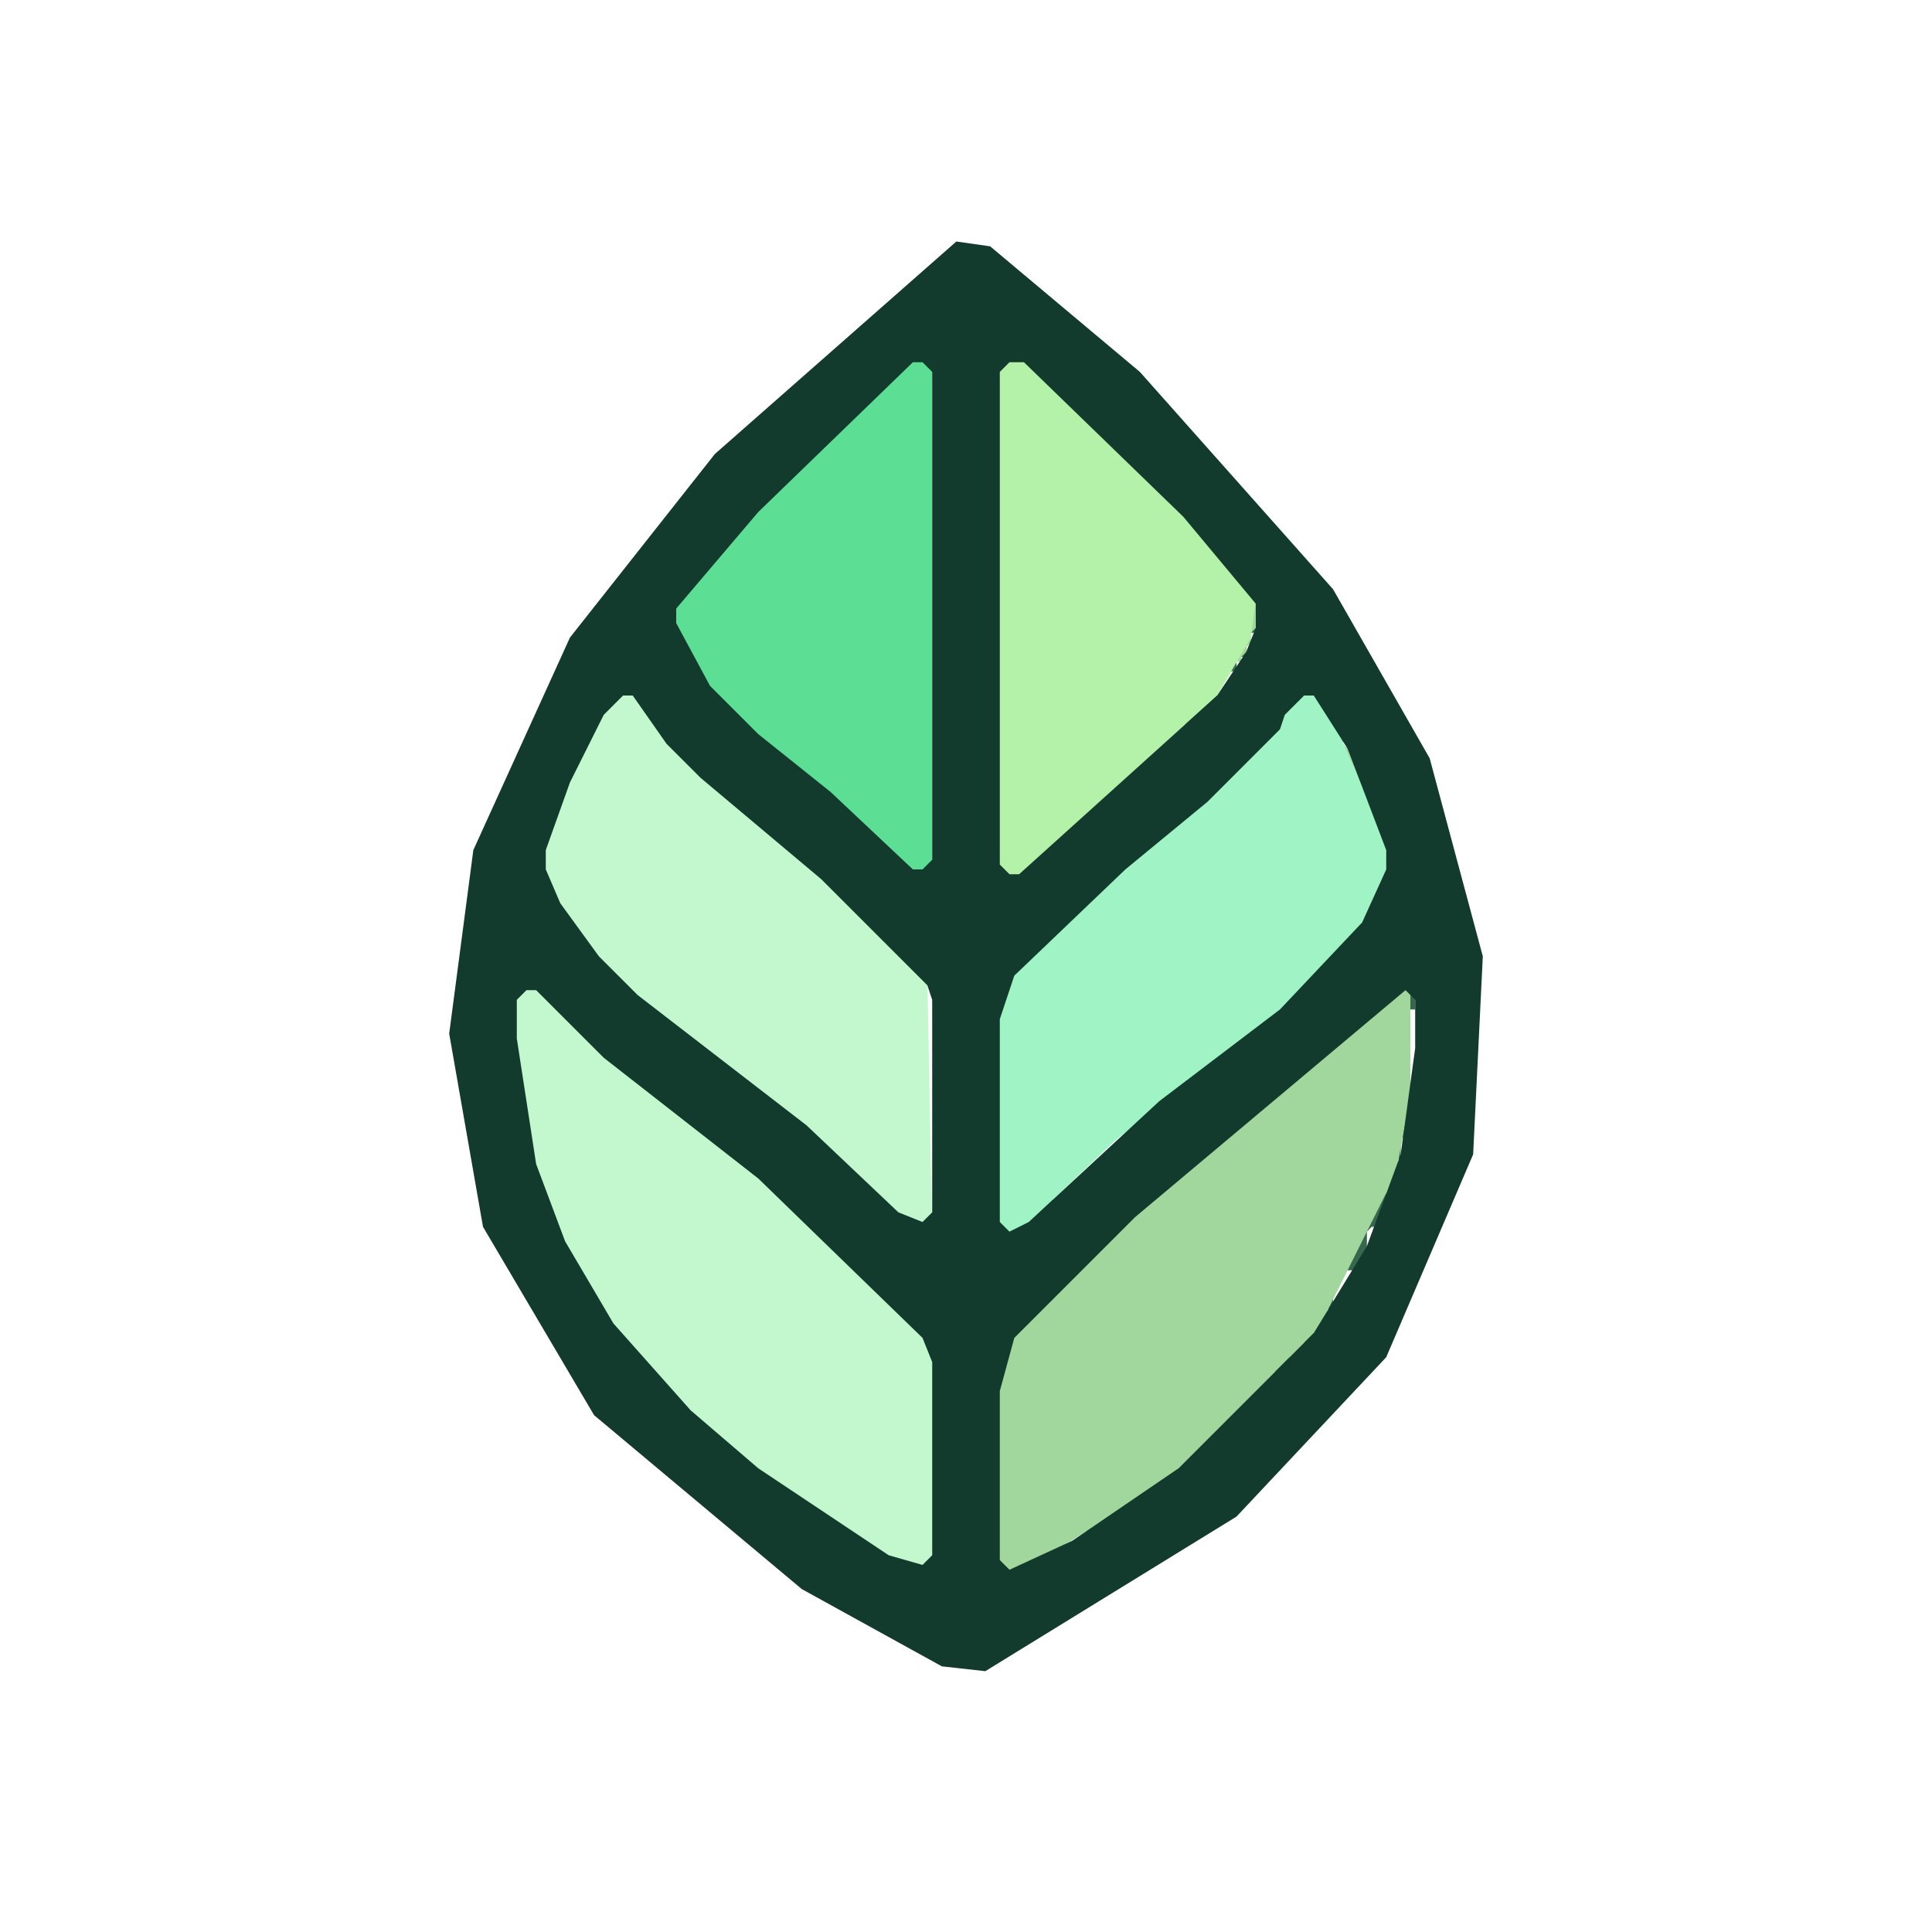
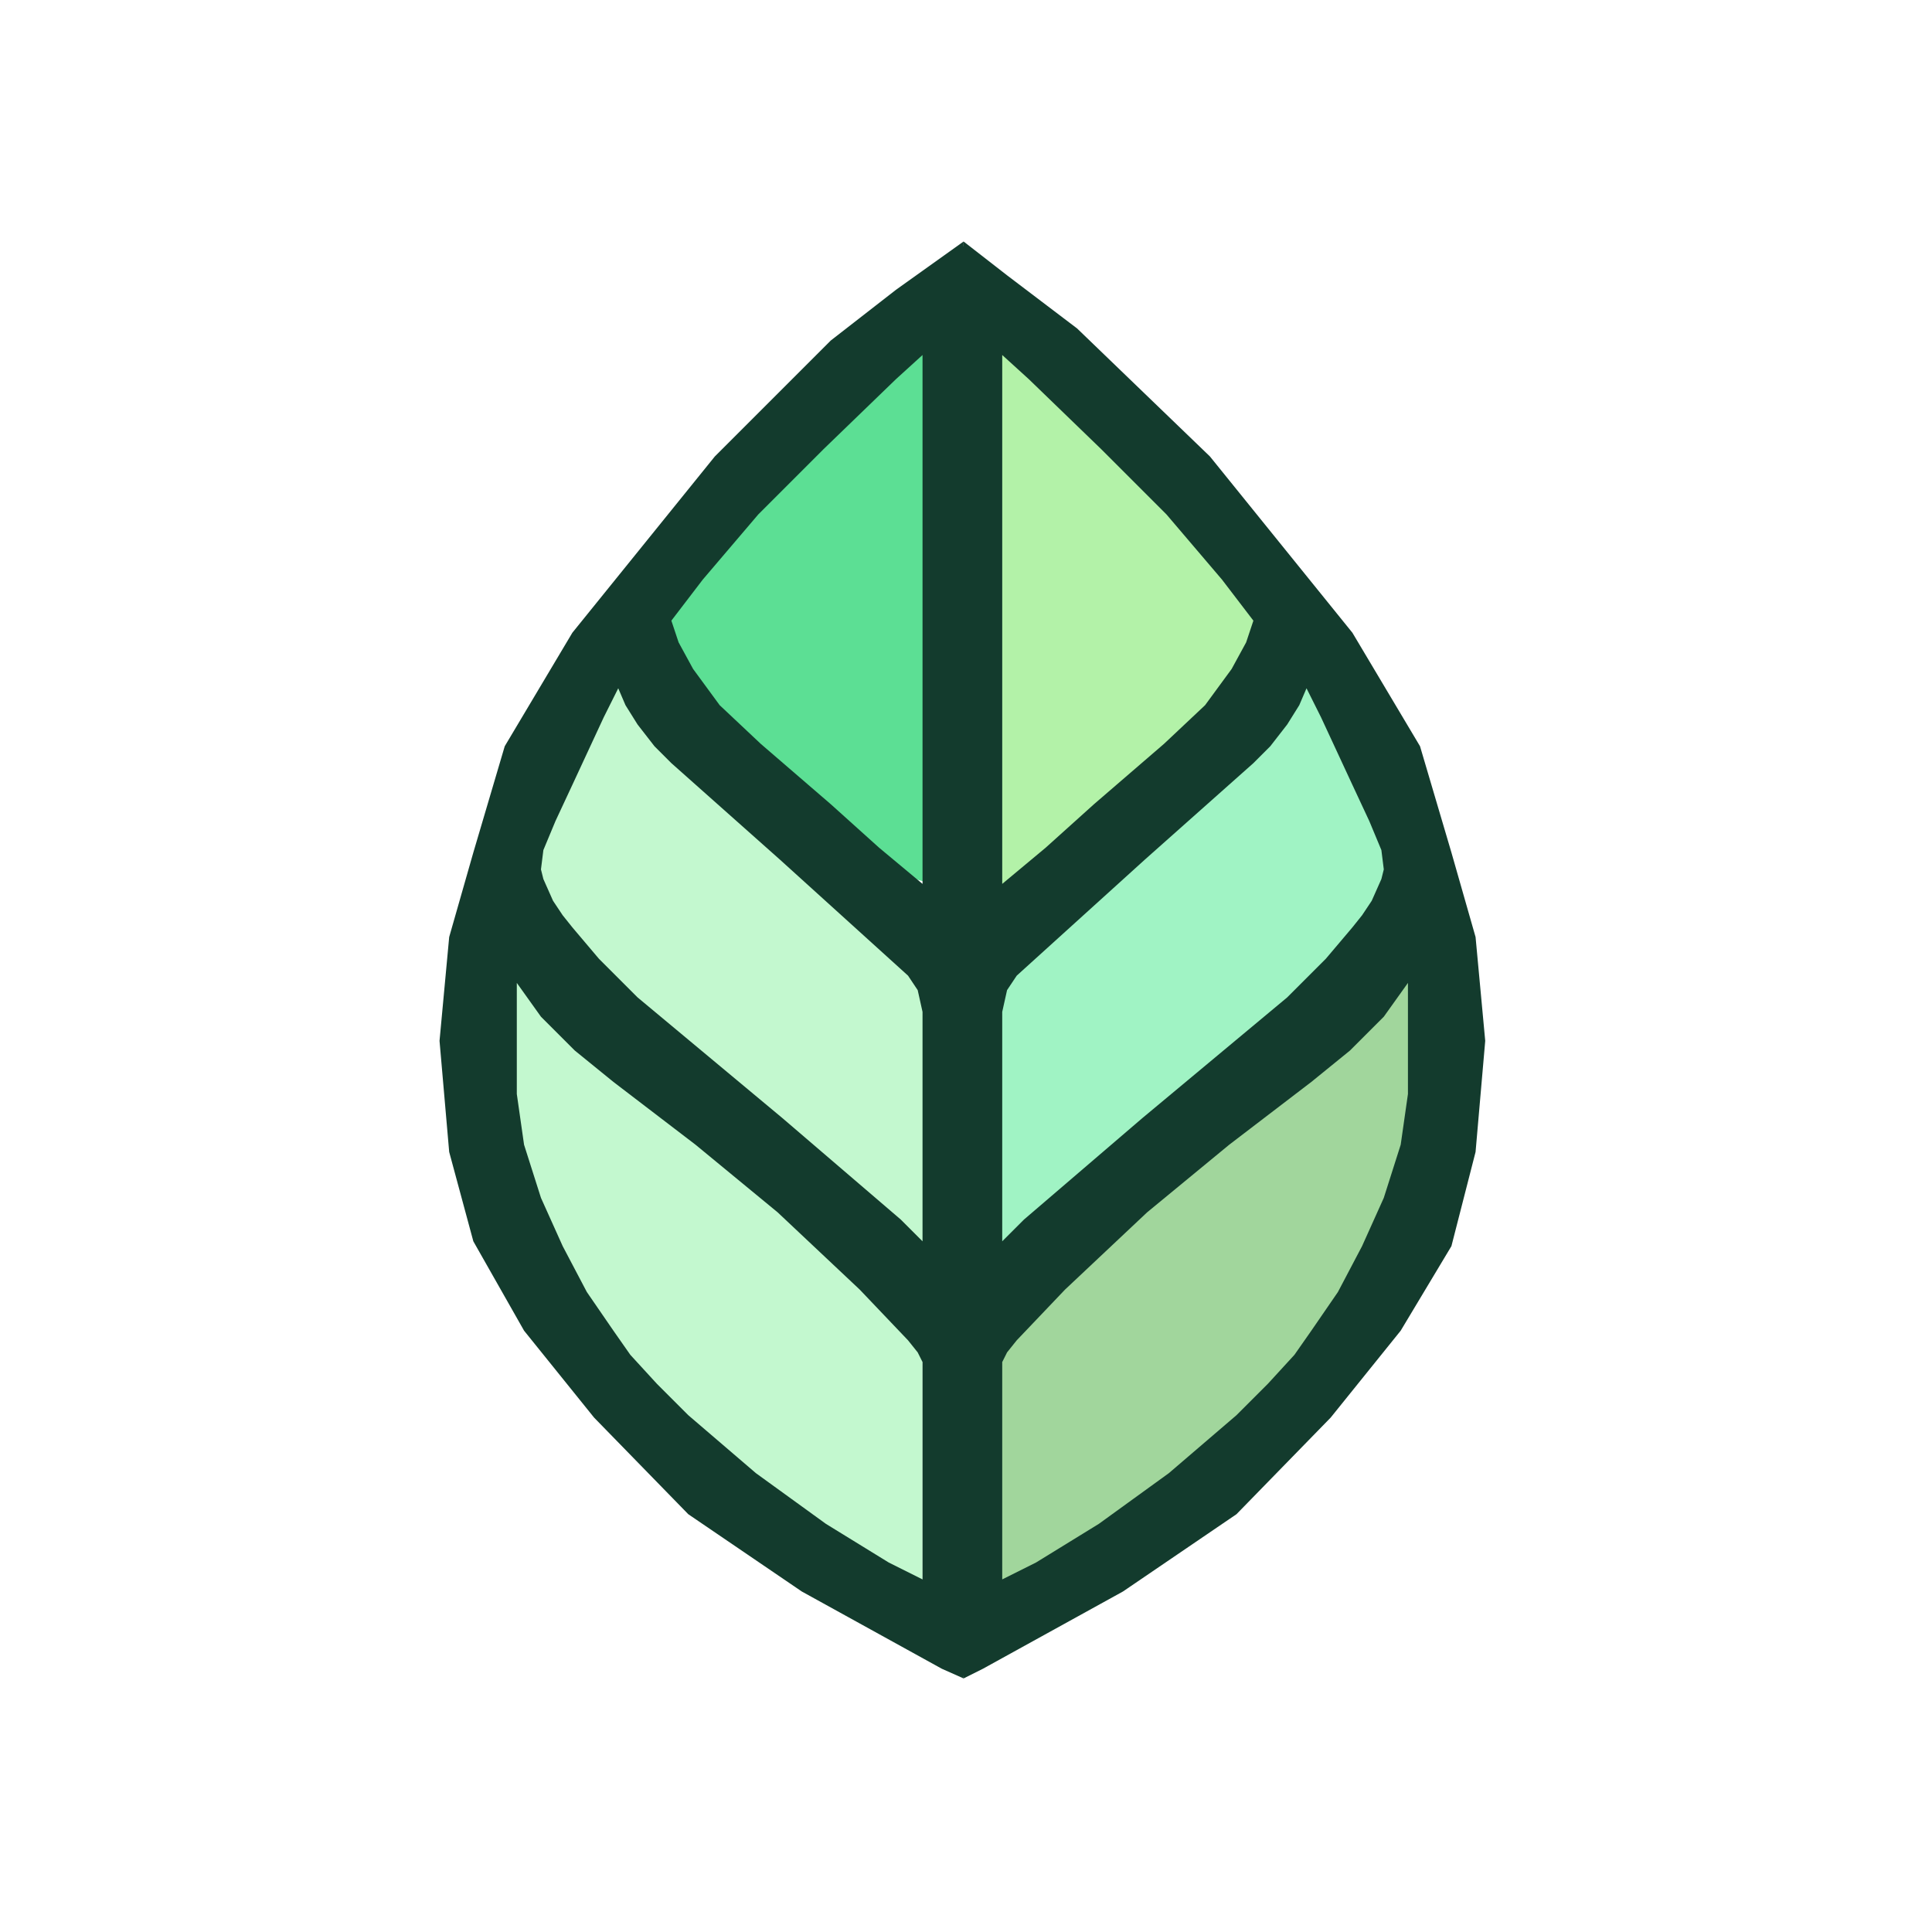
- <svg xmlns="http://www.w3.org/2000/svg" viewBox="50 25 400 400">
-   <path d="M 203,324 L 203,328 L 204,329 L 206,329 L 207,331 L 210,331 L 211,332 L 211,334 L 213,334 L 214,336 L 216,336 L 217,338 L 219,338 L 220,340 L 222,340 L 223,342 L 227,342 L 228,343 L 228,345 L 230,345 L 231,347 L 233,348 L 237,348 L 238,349 L 238,351 L 242,351 L 242,347 L 238,347 L 237,346 L 237,344 L 233,343 L 232,341 L 228,341 L 227,340 L 227,338 L 225,338 L 224,336 L 222,336 L 221,334 L 219,334 L 218,332 L 216,332 L 215,330 L 212,330 L 211,329 L 211,327 L 209,327 L 207,324 Z" fill="#37684d" />
-   <path d="M 255,310 L 255,350 L 257,351 L 261,351 L 261,347 L 259,346 L 259,310 Z" fill="#37684d" />
-   <path d="M 173,293 L 173,297 L 175,299 L 175,300 L 176,301 L 178,301 L 179,302 L 179,305 L 180,306 L 184,306 L 184,302 L 183,301 L 181,301 L 180,300 L 180,297 L 178,295 L 178,294 L 177,293 Z" fill="#37684d" />
-   <path d="M 326,292 L 322,292 L 322,294 L 321,295 L 320,295 L 320,297 L 317,299 L 317,303 L 316,304 L 313,304 L 312,305 L 312,309 L 316,309 L 317,308 L 317,304 L 318,303 L 321,303 L 322,302 L 322,300 L 323,299 L 324,299 L 324,297 L 325,296 L 326,296 Z" fill="#37684d" />
-   <path d="M 337,270 L 333,270 L 333,272 L 332,273 L 332,274 L 331,275 L 331,279 L 330,280 L 329,280 L 329,281 L 328,282 L 328,283 L 327,284 L 327,288 L 331,288 L 331,287 L 332,286 L 332,285 L 333,284 L 333,280 L 334,279 L 335,279 L 335,278 L 336,277 L 336,275 L 337,274 Z" fill="#37684d" />
-   <path d="M 157,254 L 157,259 L 158,260 L 158,263 L 159,264 L 159,267 L 161,267 L 162,268 L 161,269 L 161,273 L 162,274 L 162,276 L 166,276 L 166,272 L 165,271 L 165,269 L 163,269 L 162,268 L 163,267 L 163,263 L 162,262 L 162,259 L 161,258 L 161,254 Z" fill="#37684d" />
-   <path d="M 342,250 L 338,250 L 338,255 L 337,256 L 337,259 L 336,260 L 336,265 L 340,265 L 340,261 L 341,260 L 341,256 L 342,255 Z" fill="#37684d" />
-   <path d="M 320,247 L 316,247 L 316,248 L 315,249 L 313,249 L 313,252 L 312,253 L 308,253 L 307,254 L 307,258 L 311,258 L 312,257 L 312,254 L 313,253 L 317,253 L 317,252 L 318,251 L 320,251 Z" fill="#37684d" />
-   <path d="M 173,242 L 173,246 L 177,246 L 178,247 L 178,250 L 179,251 L 182,251 L 183,252 L 183,254 L 186,254 L 187,255 L 187,257 L 188,258 L 192,258 L 192,254 L 191,253 L 188,253 L 187,252 L 187,250 L 184,250 L 183,249 L 183,247 L 182,246 L 178,246 L 177,245 L 177,242 Z" fill="#37684d" />
-   <path d="M 197,241 L 197,245 L 198,246 L 200,246 L 202,249 L 205,249 L 206,250 L 206,252 L 207,253 L 211,253 L 212,254 L 212,257 L 213,258 L 217,258 L 217,254 L 216,253 L 212,253 L 211,252 L 211,249 L 211,249 L 210,248 L 207,248 L 206,247 L 206,245 L 205,244 L 203,244 L 201,241 Z" fill="#37684d" />
-   <path d="M 255,233 L 255,281 L 261,281 L 262,279 L 268,274 L 268,270 L 264,270 L 261,273 L 259,272 L 259,233 Z" fill="#37684d" />
-   <path d="M 161,226 L 157,226 L 157,227 L 156,228 L 155,228 L 155,241 L 159,241 L 159,232 L 160,231 L 162,231 L 162,227 Z" fill="#37684d" />
-   <path d="M 338,225 L 338,227 L 337,228 L 336,228 L 336,232 L 338,232 L 339,233 L 339,234 L 343,234 L 343,227 L 342,226 L 342,225 Z" fill="#37684d" />
-   <path d="M 172,220 L 172,224 L 176,228 L 177,228 L 179,231 L 182,231 L 183,232 L 183,234 L 184,235 L 187,235 L 188,236 L 188,238 L 189,239 L 193,239 L 193,235 L 192,234 L 189,234 L 188,233 L 188,231 L 187,230 L 184,230 L 183,229 L 183,227 L 182,226 L 181,226 L 180,225 L 180,224 L 176,220 Z" fill="#37684d" />
-   <path d="M 225,191 L 225,195 L 230,200 L 234,200 L 234,196 L 229,191 Z" fill="#37684d" />
-   <path d="M 170,184 L 166,184 L 166,188 L 165,189 L 164,189 L 164,193 L 165,194 L 164,195 L 162,195 L 162,199 L 166,199 L 166,195 L 165,194 L 166,193 L 168,193 L 168,189 L 169,188 L 170,188 Z" fill="#37684d" />
-   <path d="M 313,177 L 309,177 L 303,183 L 303,187 L 307,187 L 313,181 Z" fill="#37684d" />
-   <path d="M 302,166 L 298,166 L 293,171 L 293,175 L 297,175 L 302,170 Z" fill="#37684d" />
-   <path d="M 318,164 L 316,167 L 316,169 L 315,170 L 314,170 L 314,174 L 318,174 L 318,172 L 319,171 L 321,171 L 322,172 L 322,175 L 323,176 L 323,177 L 324,178 L 324,179 L 328,179 L 328,175 L 327,174 L 327,173 L 326,172 L 326,171 L 325,171 L 324,170 L 324,167 L 322,165 L 322,164 Z" fill="#37684d" />
-   <path d="M 177,164 L 176,165 L 176,169 L 175,170 L 173,170 L 173,174 L 177,174 L 177,170 L 178,169 L 179,169 L 180,170 L 180,173 L 181,173 L 182,174 L 182,176 L 183,176 L 184,177 L 184,179 L 188,179 L 188,175 L 187,175 L 186,174 L 186,172 L 185,172 L 184,171 L 184,169 L 182,169 L 181,168 L 181,164 Z" fill="#37684d" />
-   <path d="M 310,147 L 306,147 L 306,156 L 305,157 L 304,157 L 304,159 L 303,160 L 302,160 L 302,164 L 306,164 L 306,162 L 307,161 L 308,161 L 308,157 L 309,156 L 310,156 Z" fill="#37684d" />
-   <path d="M 191,144 L 191,147 L 190,148 L 188,148 L 188,155 L 189,156 L 189,158 L 190,159 L 190,160 L 191,161 L 191,162 L 195,162 L 195,158 L 194,157 L 194,156 L 193,155 L 193,154 L 192,153 L 192,149 L 193,148 L 195,148 L 195,144 Z" fill="#37684d" />
-   <path d="M 234,103 L 230,103 L 229,104 L 229,105 L 228,106 L 227,106 L 224,109 L 224,113 L 228,113 L 231,110 L 231,109 L 232,108 L 233,108 L 234,107 Z" fill="#37684d" />
-   <path d="M 256,95 L 255,206 L 256,208 L 260,208 L 262,206 L 262,202 L 259,201 L 259,103 L 263,102 L 263,98 L 260,95 Z" fill="#37684d" />
-   <path d="M 293,326 L 289,326 L 289,329 L 288,330 L 284,330 L 284,331 L 283,332 L 281,332 L 281,333 L 280,334 L 278,334 L 278,335 L 277,336 L 275,336 L 275,337 L 274,338 L 272,338 L 272,342 L 276,342 L 276,341 L 277,340 L 279,340 L 279,339 L 280,338 L 282,338 L 282,337 L 283,336 L 285,336 L 285,335 L 286,334 L 288,334 L 288,331 L 289,330 L 293,330 Z" fill="#5cdf94" />
-   <path d="M 163,192 L 163,196 L 164,197 L 163,198 L 161,198 L 161,202 L 162,202 L 163,203 L 162,204 L 162,208 L 166,208 L 166,204 L 165,204 L 164,203 L 165,202 L 165,198 L 164,197 L 165,196 L 167,196 L 167,192 Z" fill="#5cdf94" />
-   <path d="M 238,96 L 198,136 L 189,147 L 188,154 L 193,165 L 200,173 L 236,205 L 243,207 L 243,96 Z" fill="#5cdf94" />
-   <path d="M 342,226 L 338,226 L 322,243 L 289,269 L 259,298 L 256,304 L 256,351 L 264,349 L 292,331 L 323,300 L 339,268 L 342,252 Z" fill="#a1d69c" />
-   <path d="M 324,176 L 324,180 L 325,180 L 326,181 L 326,184 L 327,185 L 327,186 L 328,187 L 328,188 L 329,189 L 329,191 L 330,192 L 330,193 L 331,194 L 331,196 L 335,196 L 335,192 L 334,191 L 334,189 L 333,188 L 333,187 L 332,186 L 332,184 L 331,183 L 331,182 L 330,181 L 330,180 L 329,180 L 328,179 L 328,176 Z" fill="#a1d69c" />
-   <path d="M 182,166 L 178,166 L 177,167 L 175,167 L 174,171 L 172,172 L 172,175 L 170,176 L 170,179 L 168,180 L 167,182 L 167,186 L 165,187 L 165,189 L 164,190 L 164,194 L 168,194 L 168,192 L 169,191 L 169,187 L 171,186 L 172,184 L 172,181 L 174,180 L 174,177 L 176,176 L 176,174 L 178,173 L 179,171 L 181,172 L 181,175 L 183,176 L 183,178 L 187,178 L 187,174 L 185,173 L 185,171 L 183,171 L 182,170 Z" fill="#a1d69c" />
-   <path d="M 304,145 L 304,149 L 305,149 L 306,150 L 306,153 L 305,154 L 305,155 L 304,156 L 304,157 L 303,158 L 303,162 L 307,162 L 307,161 L 308,160 L 308,159 L 309,158 L 309,156 L 310,155 L 310,148 L 309,148 L 308,147 L 308,145 Z" fill="#a1d69c" />
-   <path d="M 273,111 L 273,115 L 276,118 L 277,118 L 278,119 L 278,120 L 279,120 L 280,121 L 280,122 L 281,122 L 282,123 L 282,124 L 284,124 L 285,125 L 285,127 L 288,130 L 292,130 L 292,126 L 289,123 L 287,123 L 286,122 L 286,120 L 285,120 L 284,119 L 284,118 L 283,118 L 282,117 L 282,116 L 281,116 L 280,115 L 280,114 L 277,111 Z" fill="#a1d69c" />
-   <path d="M 185,252 L 185,256 L 188,256 L 189,257 L 189,259 L 193,259 L 194,260 L 194,263 L 195,264 L 199,264 L 200,265 L 200,268 L 204,268 L 204,264 L 200,264 L 199,263 L 199,260 L 198,259 L 194,259 L 193,258 L 193,255 L 190,255 L 189,254 L 189,252 Z" fill="#a0f3c4" />
-   <path d="M 322,165 L 318,165 L 312,175 L 258,225 L 256,230 L 256,281 L 260,281 L 281,261 L 319,231 L 332,216 L 337,205 L 337,199 Z" fill="#a0f3c4" />
-   <path d="M 181,228 L 181,232 L 182,233 L 186,233 L 187,234 L 187,237 L 190,237 L 191,238 L 191,240 L 195,240 L 196,241 L 196,244 L 199,244 L 200,245 L 200,247 L 204,247 L 204,243 L 201,243 L 200,242 L 200,240 L 196,240 L 195,239 L 195,236 L 192,236 L 191,235 L 191,233 L 187,233 L 186,232 L 186,229 L 185,228 Z" fill="#b3f2a8" />
-   <path d="M 256,96 L 256,207 L 260,207 L 302,169 L 309,157 L 310,149 L 281,115 L 260,96 Z" fill="#b3f2a8" />
-   <path d="M 156,226 L 158,262 L 165,282 L 175,299 L 205,329 L 239,351 L 243,351 L 243,305 L 241,300 L 212,271 L 174,241 L 160,226 Z" fill="#c3f8cf" />
-   <path d="M 177,165 L 162,196 L 162,207 L 165,214 L 180,231 L 210,254 L 239,281 L 243,281 L 242,227 L 186,174 L 181,165 Z" fill="#c3f8cf" />
-   <path d="M 248,75 L 198,119 L 168,157 L 148,201 L 143,239 L 150,279 L 173,318 L 216,354 L 245,370 L 254,371 L 306,339 L 337,306 L 355,264 L 357,223 L 346,182 L 326,147 L 286,102 L 255,76 Z M 341,230 L 343,232 L 343,242 L 340,264 L 333,283 L 322,301 L 294,329 L 272,344 L 259,350 L 257,348 L 257,313 L 260,302 L 285,277 Z M 159,230 L 161,230 L 175,244 L 207,269 L 241,302 L 243,307 L 243,347 L 241,349 L 234,347 L 207,329 L 193,317 L 177,299 L 167,282 L 161,266 L 157,240 L 157,232 Z M 322,169 L 329,180 L 337,201 L 337,205 L 332,216 L 315,234 L 290,253 L 263,278 L 259,280 L 257,278 L 257,236 L 260,227 L 283,205 L 300,191 L 315,176 L 316,173 L 320,169 Z M 179,169 L 181,169 L 188,179 L 195,186 L 220,207 L 242,229 L 243,232 L 243,276 L 241,278 L 236,276 L 217,258 L 182,231 L 174,223 L 166,212 L 163,205 L 163,201 L 168,187 L 175,173 Z M 259,100 L 262,100 L 295,132 L 310,150 L 310,155 L 308,160 L 302,169 L 261,206 L 259,206 L 257,204 L 257,102 Z M 239,100 L 241,100 L 243,102 L 243,203 L 241,205 L 239,205 L 222,189 L 207,177 L 197,167 L 190,154 L 190,151 L 207,131 Z " fill="#133b2d" fill-rule="evenodd" />
+ <svg xmlns="http://www.w3.org/2000/svg" width="400" height="400" viewBox="0 0 400 400" fill="none">
+   <path d="M188 72L148 112L139 123L129.5 131.5L143 141L150 149L186 181L193 183V72H188Z" fill="#5CDF94" />
+   <path d="M293 202H288.86L272.302 219L238.151 245L207.105 274L204 280V327L209.5 331L248 308L273.337 276L291 251L300 225L293 202Z" fill="#A1D69C" />
+   <path d="M271.5 141H267.5L257.5 148L207.5 201L205.5 206L198 250.5L207 261L230.5 237L268.5 207L286.5 194.5L288.5 181.5L290 162L271.5 141Z" fill="#A0F3C4" />
+   <path d="M205 72.279V183.279H209L264.5 143.279L267 130.779L261.5 122.5L230 91.279L209 72.279H205Z" fill="#B3F2A8" />
+   <path d="M104 202L98 230L113 258L123 275L153 305L187 327H191V281V275L160 247L124.5 215L108 202H104Z" fill="#C3F8CF" />
+   <path d="M127 142L112 173V184L115 191L130 208L156.5 234.5L189 258H193L196.5 200.5L136 151L131 142H127Z" fill="#C3F8CF" />
+   <path fill-rule="evenodd" clip-rule="evenodd" d="M199.5 347.5L195 345.5L166 329.5L142.5 313.5L123 293.5L108.5 275.5L98 257L93 238.5L91 215.5L93 194L98 176.5L104.5 154.5L118.5 131L148 94.5L172 70.5L185.5 60L199.5 50V347.5ZM170.5 93L185.5 78.5L191 73.5V152.5V183L182 175.5L172 166.5L157.5 154L149 146L143.5 138.5L140.5 133L139 128.5L145.5 120L157 106.5L170.5 93ZM128 142.5L129.5 146L132 150L135.5 154.5L139 158L161.5 178L188 202L190 205L191 209.5V253V257L186.5 252.5L162 231.5L132 206.5L124 198.5L118.5 192L116.5 189.5L114.5 186.5L112.5 182L112 180L112.5 176L115 170L118.5 162.5L125 148.5L128 142.5ZM107 203.5L112 210.5L119 217.5L127 224L144 237L161 251L178 267L188 277.5L190 280L191 282V323.5V327L184 323.5L171 315.5L156.5 305L149.5 299L142.5 293L136 286.5L130.5 280.5L127 275.5L121.5 267.5L116.5 258L112 248L108.5 237L107 226.5V215.5V210.5V203.5Z" fill="#133B2D" />
+   <path fill-rule="evenodd" clip-rule="evenodd" d="M199.5 347.5L203.5 345.5L232.5 329.5L256 313.5L275.5 293.5L290 275.5L300.5 258L305.5 238.5L307.5 215.5L305.5 194L300.5 176.5L294 154.5L280 131L250.5 94.5L223 68L208.5 57L199.5 50V347.5ZM228 93L213 78.5L207.5 73.5V152.5V183L216.5 175.5L226.5 166.5L241 154L249.5 146L255 138.5L258 133L259.5 128.5L253 120L241.5 106.5L228 93ZM270.5 142.5L269 146L266.5 150L263 154.5L259.5 158L237 178L210.5 202L208.5 205L207.5 209.5V253V257L212 252.5L236.5 231.5L266.5 206.5L274.5 198.5L280 192L282 189.5L284 186.5L286 182L286.5 180L286 176L283.5 170L280 162.5L273.5 148.5L270.5 142.5ZM291.5 203.5L286.5 210.5L279.5 217.5L271.5 224L254.5 237L237.5 251L220.5 267L210.5 277.5L208.5 280L207.5 282V323.5V327L214.5 323.5L227.5 315.5L242 305L249 299L256 293L262.5 286.5L268 280.5L271.5 275.5L277 267.5L282 258L286.5 248L290 237L291.5 226.5V215.5V210.5V203.5Z" fill="#133B2D" />
+   <rect x="197" y="53" width="6" height="292" fill="#133B2D" />
+   <rect x="199" y="51" width="1" height="42" fill="#133B2D" />
+   <rect x="199" y="294" width="1" height="53" fill="#133B2D" />
</svg>
